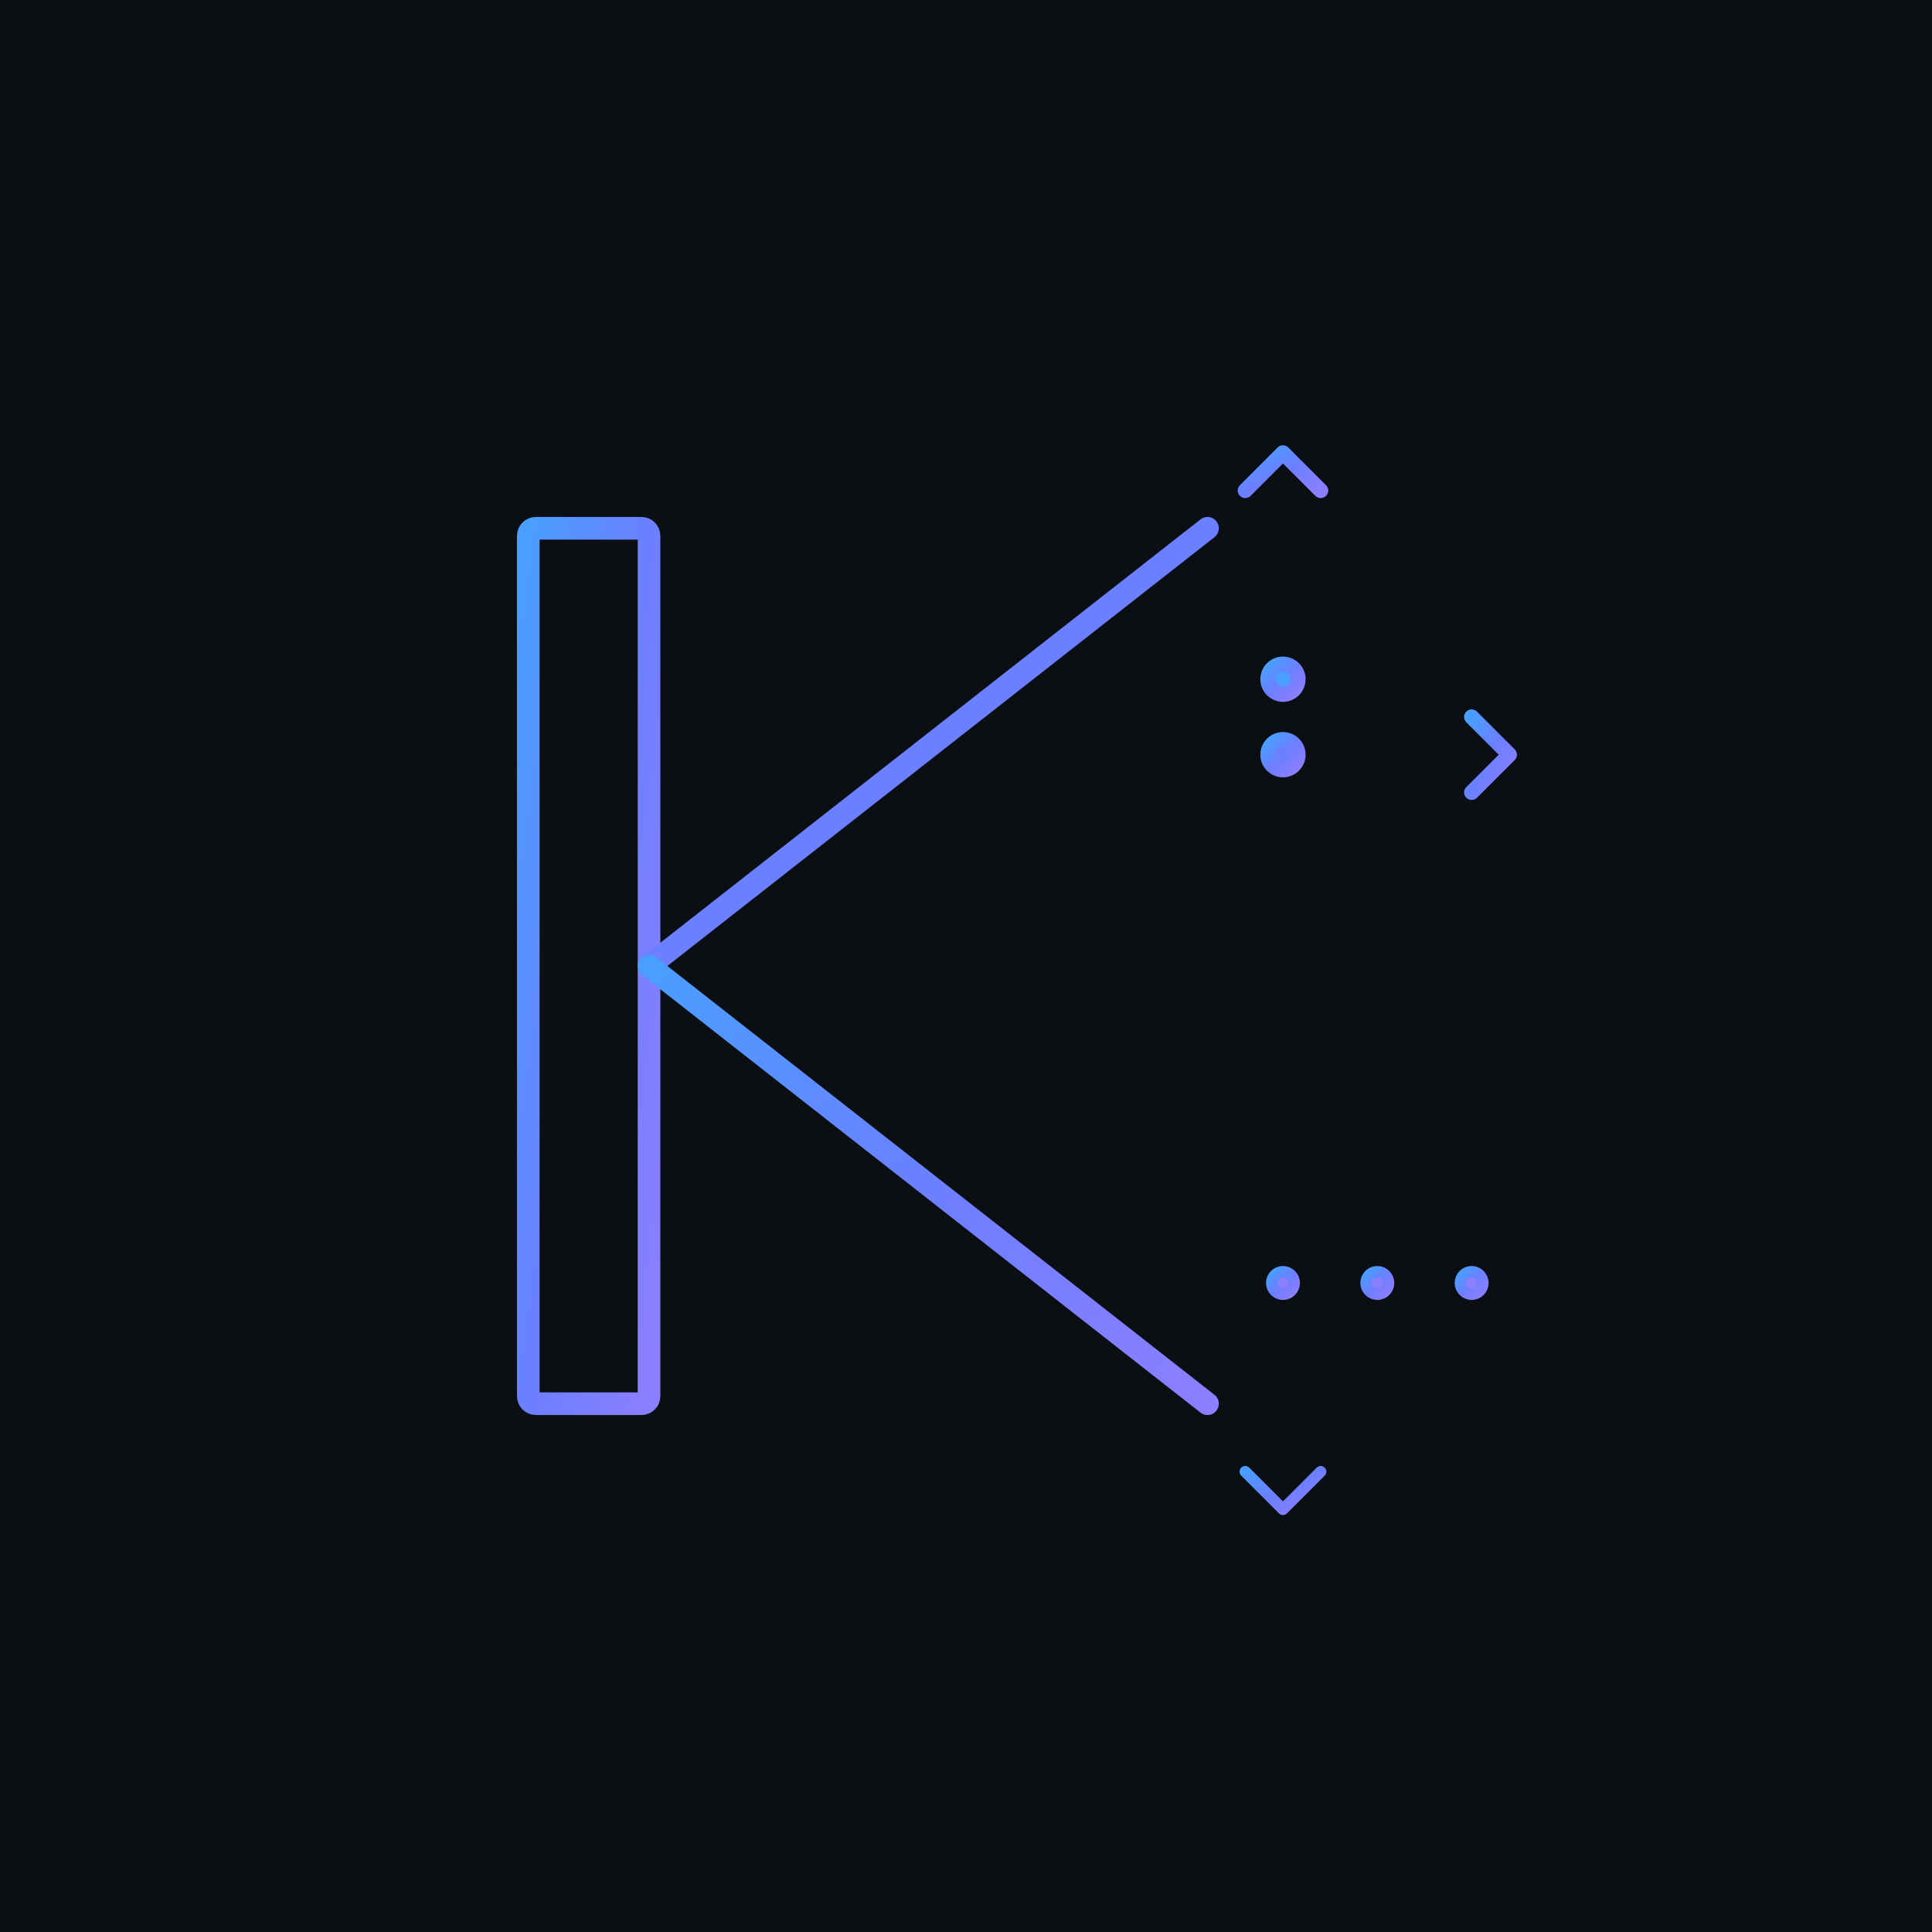
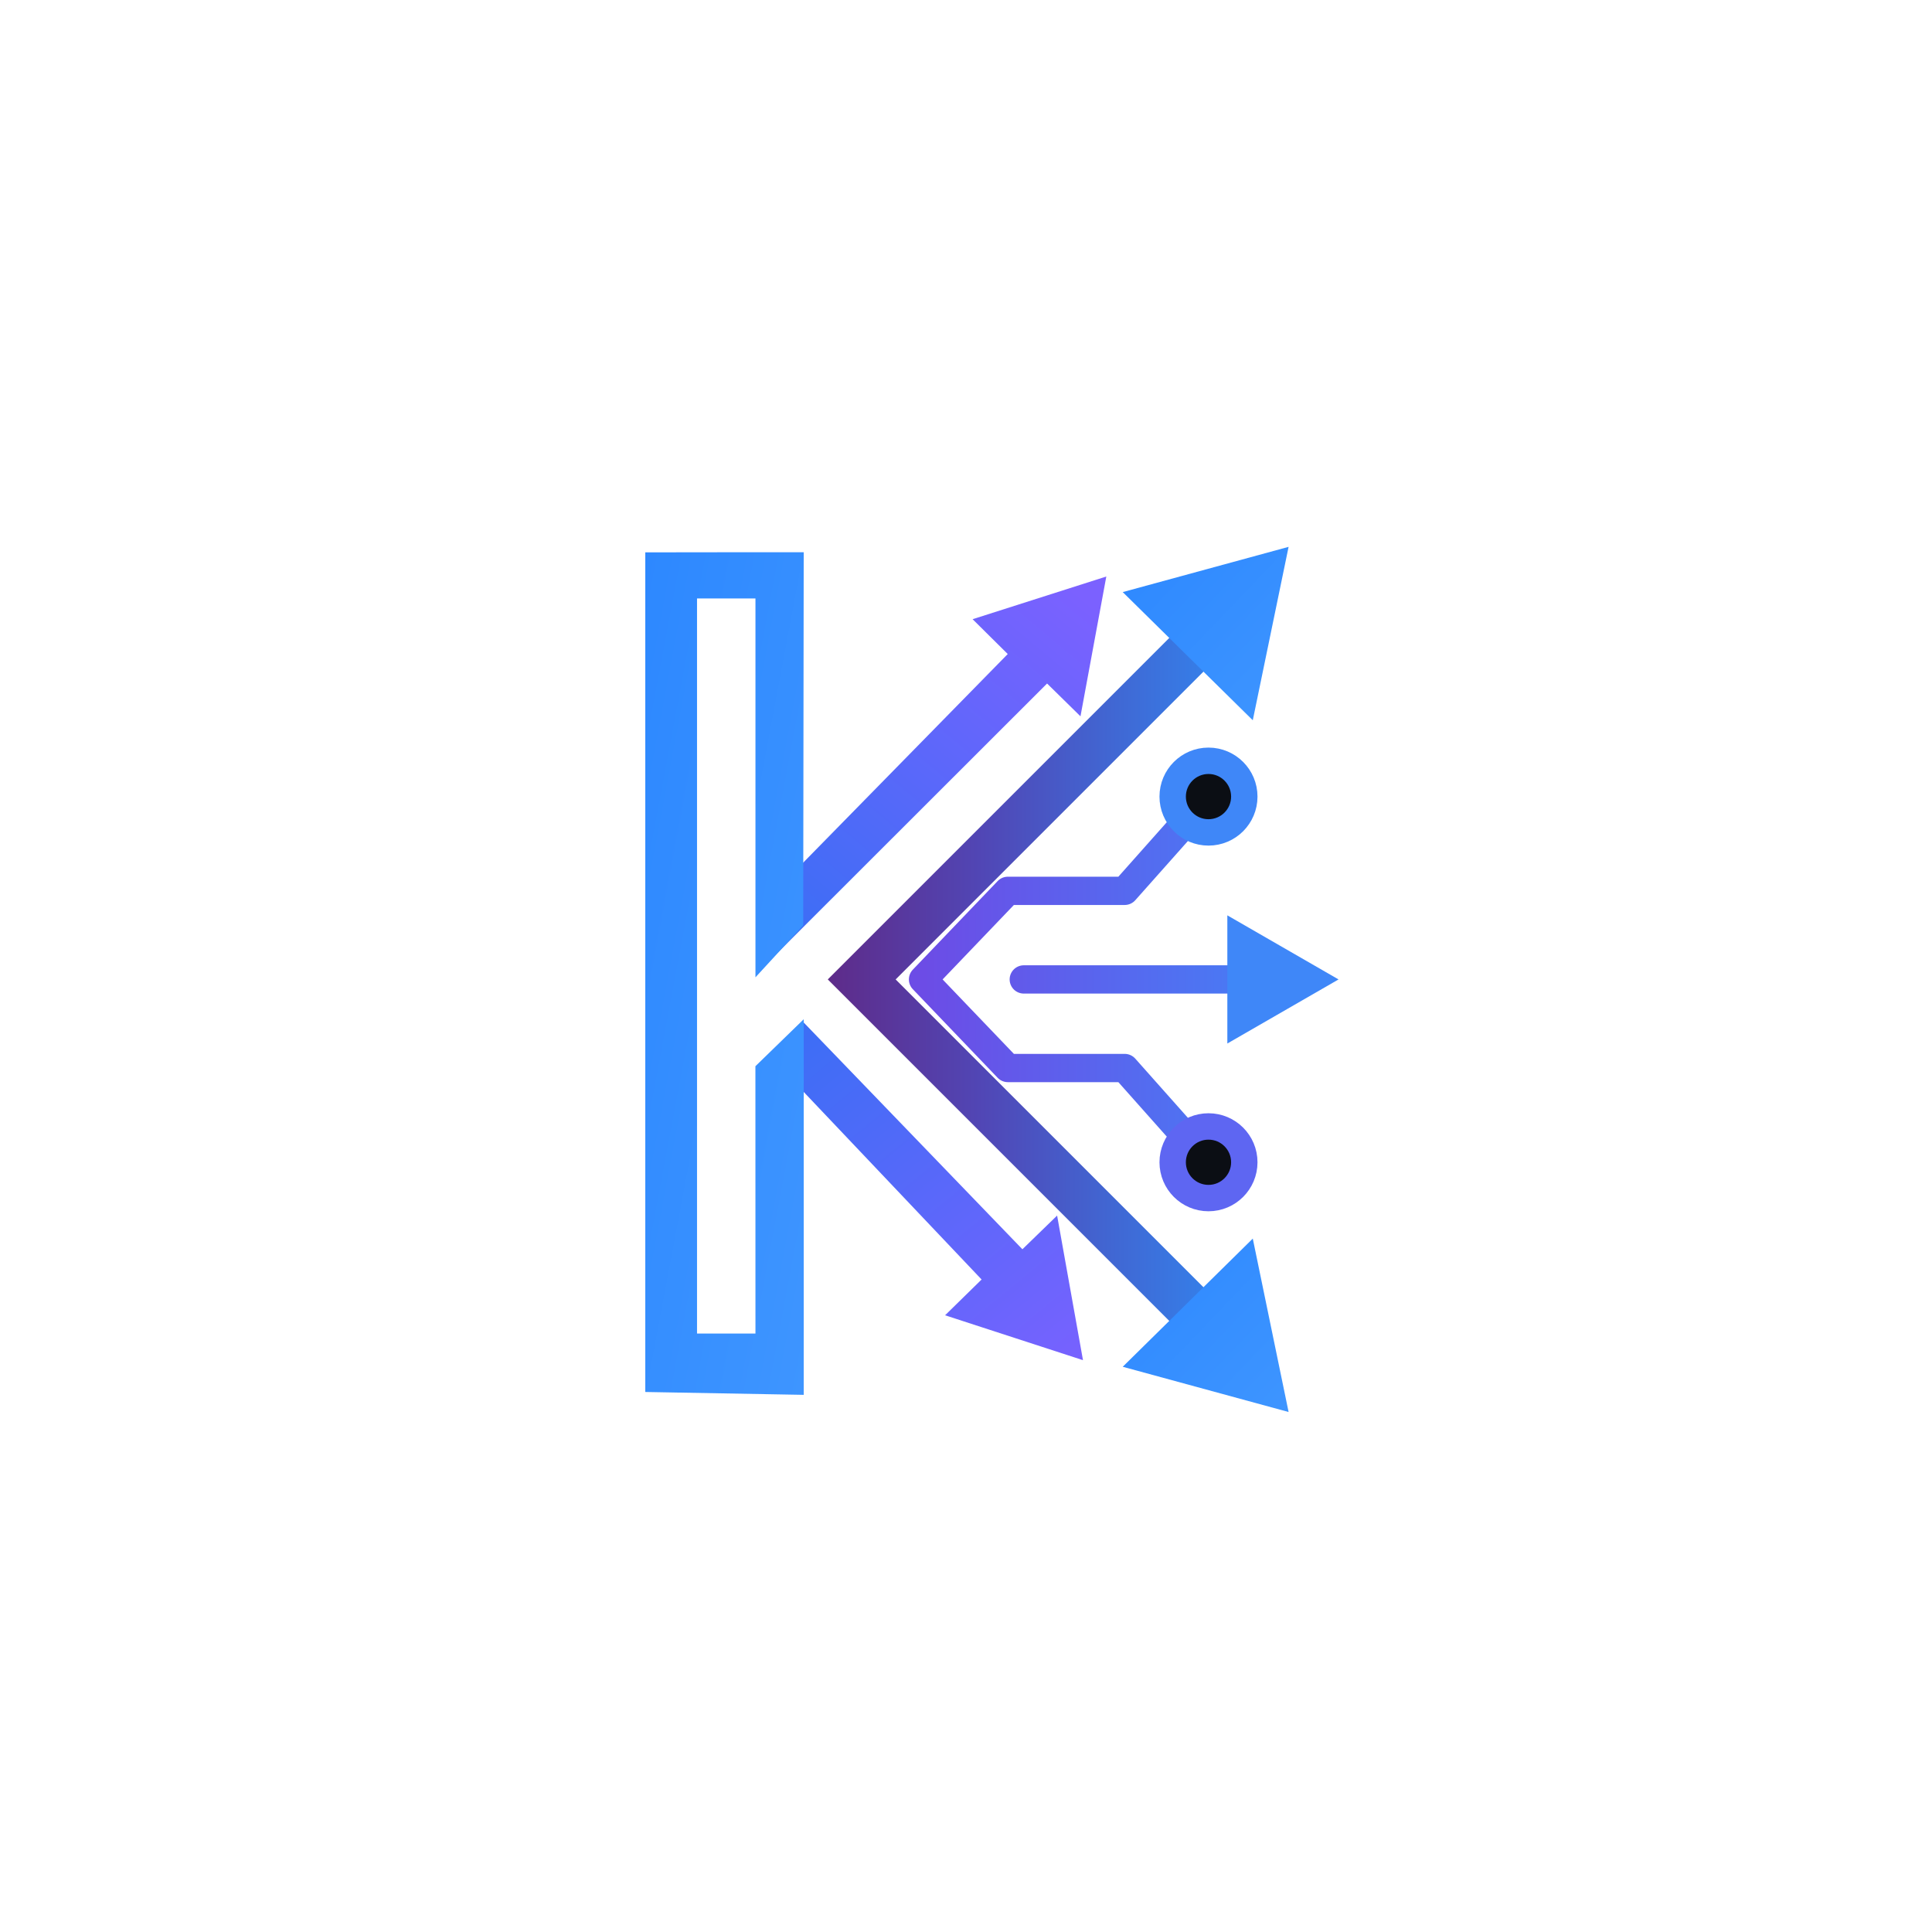
- <svg xmlns="http://www.w3.org/2000/svg" width="512" height="512" viewBox="0 0 512 512">
+ <svg xmlns="http://www.w3.org/2000/svg" version="1.1" width="1000" height="1000" viewBox="0 0 1000 1000" xml:space="preserve">
  <defs>
-     <linearGradient id="kyoGradient" x1="0%" y1="0%" x2="100%" y2="100%">
-       <stop offset="0%" style="stop-color:#4A9EFF;stop-opacity:1" />
-       <stop offset="50%" style="stop-color:#6B7FFF;stop-opacity:1" />
-       <stop offset="100%" style="stop-color:#8B7FFF;stop-opacity:1" />
+ </defs>
+   <g transform="matrix(0.9728 0.0745 -0.0745 0.9728 482.6882 399.6379)">
+     <linearGradient id="SVGID_159" gradientUnits="userSpaceOnUse" gradientTransform="matrix(1 0 0 1 -27.9808 0)" x1="419" y1="490" x2="559" y2="293">
+       <stop offset="0%" style="stop-color:rgb(59,110,245);stop-opacity: 1" />
+       <stop offset="100%" style="stop-color:rgb(123,97,255);stop-opacity: 1" />
    </linearGradient>
-   </defs>
-   <rect width="512" height="512" fill="#0B0E13" />
-   <rect x="140" y="140" width="32" height="232" fill="none" stroke="url(#kyoGradient)" stroke-width="6" rx="2" />
-   <line x1="172" y1="256" x2="320" y2="140" stroke="url(#kyoGradient)" stroke-width="6" stroke-linecap="round" />
-   <line x1="172" y1="256" x2="320" y2="372" stroke="url(#kyoGradient)" stroke-width="6" stroke-linecap="round" />
-   <g stroke="url(#kyoGradient)" stroke-width="4" fill="none">
-     <line x1="340" y1="180" x2="340" y2="120" />
-     <polyline points="330,130 340,120 350,130" stroke-linecap="round" stroke-linejoin="round" />
-     <line x1="340" y1="200" x2="400" y2="200" />
-     <polyline points="390,190 400,200 390,210" stroke-linecap="round" stroke-linejoin="round" />
-     <circle cx="340" cy="180" r="4" fill="#4A9EFF" />
-     <circle cx="340" cy="200" r="4" fill="#6B7FFF" />
+     <path style="stroke: none; stroke-width: 1; stroke-dasharray: none; stroke-linecap: butt; stroke-dashoffset: 0; stroke-linejoin: miter; stroke-miterlimit: 4; fill: url(#SVGID_159); fill-rule: nonzero; opacity: 1;" transform=" translate(-475.0096, -403.501)" d="M 391.019 479.502 L 510 338 L 490 321 L 559 293 L 551 368 L 532 352 L 392.925 514.002 Z" stroke-linecap="round" />
  </g>
-   <g stroke="url(#kyoGradient)" stroke-width="3" fill="none">
-     <line x1="340" y1="340" x2="390" y2="340" />
-     <circle cx="340" cy="340" r="3" fill="#8B7FFF" />
-     <circle cx="365" cy="340" r="3" fill="#8B7FFF" />
-     <circle cx="390" cy="340" r="3" fill="#8B7FFF" />
-     <line x1="340" y1="360" x2="340" y2="400" />
-     <polyline points="330,390 340,400 350,390" stroke-linecap="round" stroke-linejoin="round" />
+   <g transform="matrix(1.0056 -0.0713 0.0713 1.0056 486.7585 616.4687)">
+     <linearGradient id="SVGID_160" gradientUnits="userSpaceOnUse" gradientTransform="matrix(1 0 0 1 6.249 11.382)" x1="419" y1="538" x2="559" y2="735">
+       <stop offset="0%" style="stop-color:rgb(59,110,245);stop-opacity: 1" />
+       <stop offset="100%" style="stop-color:rgb(123,97,255);stop-opacity: 1" />
+     </linearGradient>
+     <path style="stroke: none; stroke-width: 1; stroke-dasharray: none; stroke-linecap: butt; stroke-dashoffset: 0; stroke-linejoin: miter; stroke-miterlimit: 4; fill: url(#SVGID_160); fill-rule: nonzero; opacity: 1;" transform=" translate(-492.1245, -643.191)" d="M 427.769 551.382 L 532 676 L 551 660 L 559 735 L 490 707 L 510 690 L 425.249 586.935 Z" stroke-linecap="round" />
+   </g>
+   <g transform="matrix(0.9756 0 0 0.9756 526.5112 506.9494)">
+     <linearGradient id="SVGID_161" gradientUnits="userSpaceOnUse" gradientTransform="matrix(1 0 0 1 0 0)" x1="452" y1="514" x2="653" y2="514">
+       <stop offset="0%" style="stop-color:rgb(94,43,137);stop-opacity: 1" />
+       <stop offset="40%" style="stop-color:rgb(81,70,181);stop-opacity: 1" />
+       <stop offset="100%" style="stop-color:rgb(53,126,232);stop-opacity: 1" />
+     </linearGradient>
+     <path style="stroke: none; stroke-width: 1; stroke-dasharray: none; stroke-linecap: butt; stroke-dashoffset: 0; stroke-linejoin: miter; stroke-miterlimit: 4; fill: url(#SVGID_161); fill-rule: nonzero; opacity: 1;" transform=" translate(-552.5, -514)" d="M 452 514 L 635 331 L 653 349 L 488 514 L 653 679 L 635 697 Z" stroke-linecap="round" />
+   </g>
+   <g transform="matrix(0.9756 0 0 0.9756 375 503.9127)">
+     <linearGradient id="SVGID_162" gradientUnits="objectBoundingBox" gradientTransform="matrix(1 0 0 1 0 0)" x1="0" y1="0" x2="1" y2="1">
+       <stop offset="0%" style="stop-color:rgb(45,136,255);stop-opacity: 1" />
+       <stop offset="100%" style="stop-color:rgb(62,149,255);stop-opacity: 1" />
+     </linearGradient>
+     <path style="stroke: none; stroke-width: 1; stroke-dasharray: none; stroke-linecap: butt; stroke-dashoffset: 0; stroke-linejoin: miter; stroke-miterlimit: 4; fill: url(#SVGID_162); fill-rule: nonzero; opacity: 1;" transform=" translate(-372.5745, -516.0106)" d="M 330.549 292.545 L 368.808 292.498 L 414.6 292.498 L 414.329 490.475 L 389 518 L 389 317 L 358 317 L 358 707 L 389 707 L 388.975 565.168 L 414.6 540.252 L 414.6 739.523 L 330.549 738 Z" stroke-linecap="round" />
+   </g>
+   <g transform="matrix(0.9756 0 0 0.9756 624.0468 327.9268)">
+     <linearGradient id="SVGID_163" gradientUnits="objectBoundingBox" gradientTransform="matrix(1 0 0 1 0 0)" x1="0" y1="0" x2="1" y2="1">
+       <stop offset="0%" style="stop-color:rgb(45,136,255);stop-opacity: 1" />
+       <stop offset="100%" style="stop-color:rgb(62,149,255);stop-opacity: 1" />
+     </linearGradient>
+     <path style="stroke: none; stroke-width: 1; stroke-dasharray: none; stroke-linecap: butt; stroke-dashoffset: 0; stroke-linejoin: miter; stroke-miterlimit: 4; fill: url(#SVGID_163); fill-rule: nonzero; opacity: 1;" transform=" translate(-646, -321)" d="M 602 299 L 690 275 L 671 367 Z" stroke-linecap="round" />
+   </g>
+   <g transform="matrix(0.9756 0 0 0.9756 624.0468 685.972)">
+     <linearGradient id="SVGID_164" gradientUnits="objectBoundingBox" gradientTransform="matrix(1 0 0 1 0 0)" x1="0" y1="0" x2="1" y2="1">
+       <stop offset="0%" style="stop-color:rgb(45,136,255);stop-opacity: 1" />
+       <stop offset="100%" style="stop-color:rgb(62,149,255);stop-opacity: 1" />
+     </linearGradient>
+     <polygon style="stroke: none; stroke-width: 1; stroke-dasharray: none; stroke-linecap: butt; stroke-dashoffset: 0; stroke-linejoin: miter; stroke-miterlimit: 4; fill: url(#SVGID_164); fill-rule: nonzero; opacity: 1;" points="-44,22 44,46 25,-46 " />
+   </g>
+   <g transform="matrix(0.9756 0 0 0.9756 545.5625 506.9494)">
+     <linearGradient id="SVGID_165" gradientUnits="userSpaceOnUse" gradientTransform="matrix(1 0 0 1 0 0)" x1="502" y1="514" x2="724" y2="514">
+       <stop offset="0%" style="stop-color:rgb(108,76,230);stop-opacity: 1" />
+       <stop offset="100%" style="stop-color:rgb(63,135,248);stop-opacity: 1" />
+     </linearGradient>
+     <path style="stroke: url(#SVGID_165); stroke-width: 15; stroke-dasharray: none; stroke-linecap: round; stroke-dashoffset: 0; stroke-linejoin: round; stroke-miterlimit: 4; fill: none; fill-rule: nonzero; opacity: 1;" transform=" translate(-571.5, -514)" d="M 641 431 L 609 467 L 547 467 L 502 514 L 547 561 L 609 561 L 641 597" stroke-linecap="round" />
+   </g>
+   <g transform="matrix(0.9756 0 0 0.9756 625.5119 412.3168)">
+     <circle style="stroke: rgb(63,135,248); stroke-width: 14; stroke-dasharray: none; stroke-linecap: butt; stroke-dashoffset: 0; stroke-linejoin: miter; stroke-miterlimit: 4; fill: rgb(11,14,20); fill-rule: nonzero; opacity: 1;" cx="0" cy="0" r="19" />
+   </g>
+   <g transform="matrix(0.9756 0 0 0.9756 625.5119 601.5851)">
+     <circle style="stroke: rgb(94,102,242); stroke-width: 14; stroke-dasharray: none; stroke-linecap: butt; stroke-dashoffset: 0; stroke-linejoin: miter; stroke-miterlimit: 4; fill: rgb(11,14,20); fill-rule: nonzero; opacity: 1;" cx="0" cy="0" r="19" />
+   </g>
+   <g transform="matrix(0.9756 0 0 0.9756 584.0482 506.9511)">
+     <linearGradient id="SVGID_166" gradientUnits="userSpaceOnUse" gradientTransform="matrix(1 0 0 1 -612.5 -514)" x1="502" y1="514" x2="724" y2="514">
+       <stop offset="0%" style="stop-color:rgb(108,76,230);stop-opacity: 1" />
+       <stop offset="100%" style="stop-color:rgb(63,135,248);stop-opacity: 1" />
+     </linearGradient>
+     <line style="stroke: url(#SVGID_166); stroke-width: 15; stroke-dasharray: none; stroke-linecap: round; stroke-dashoffset: 0; stroke-linejoin: miter; stroke-miterlimit: 4; fill: rgb(0,0,0); fill-rule: nonzero; opacity: 1;" x1="-55.5" y1="0" x2="55.5" y2="0" />
+   </g>
+   <g transform="matrix(0.9756 0 0 0.9756 664.0485 506.9509)">
+     <polygon style="stroke: none; stroke-width: 1; stroke-dasharray: none; stroke-linecap: butt; stroke-dashoffset: 0; stroke-linejoin: miter; stroke-miterlimit: 4; fill: rgb(63,135,248); fill-rule: nonzero; opacity: 1;" points="-29.5,-34 29.5,0 -29.5,34 " />
  </g>
</svg>
